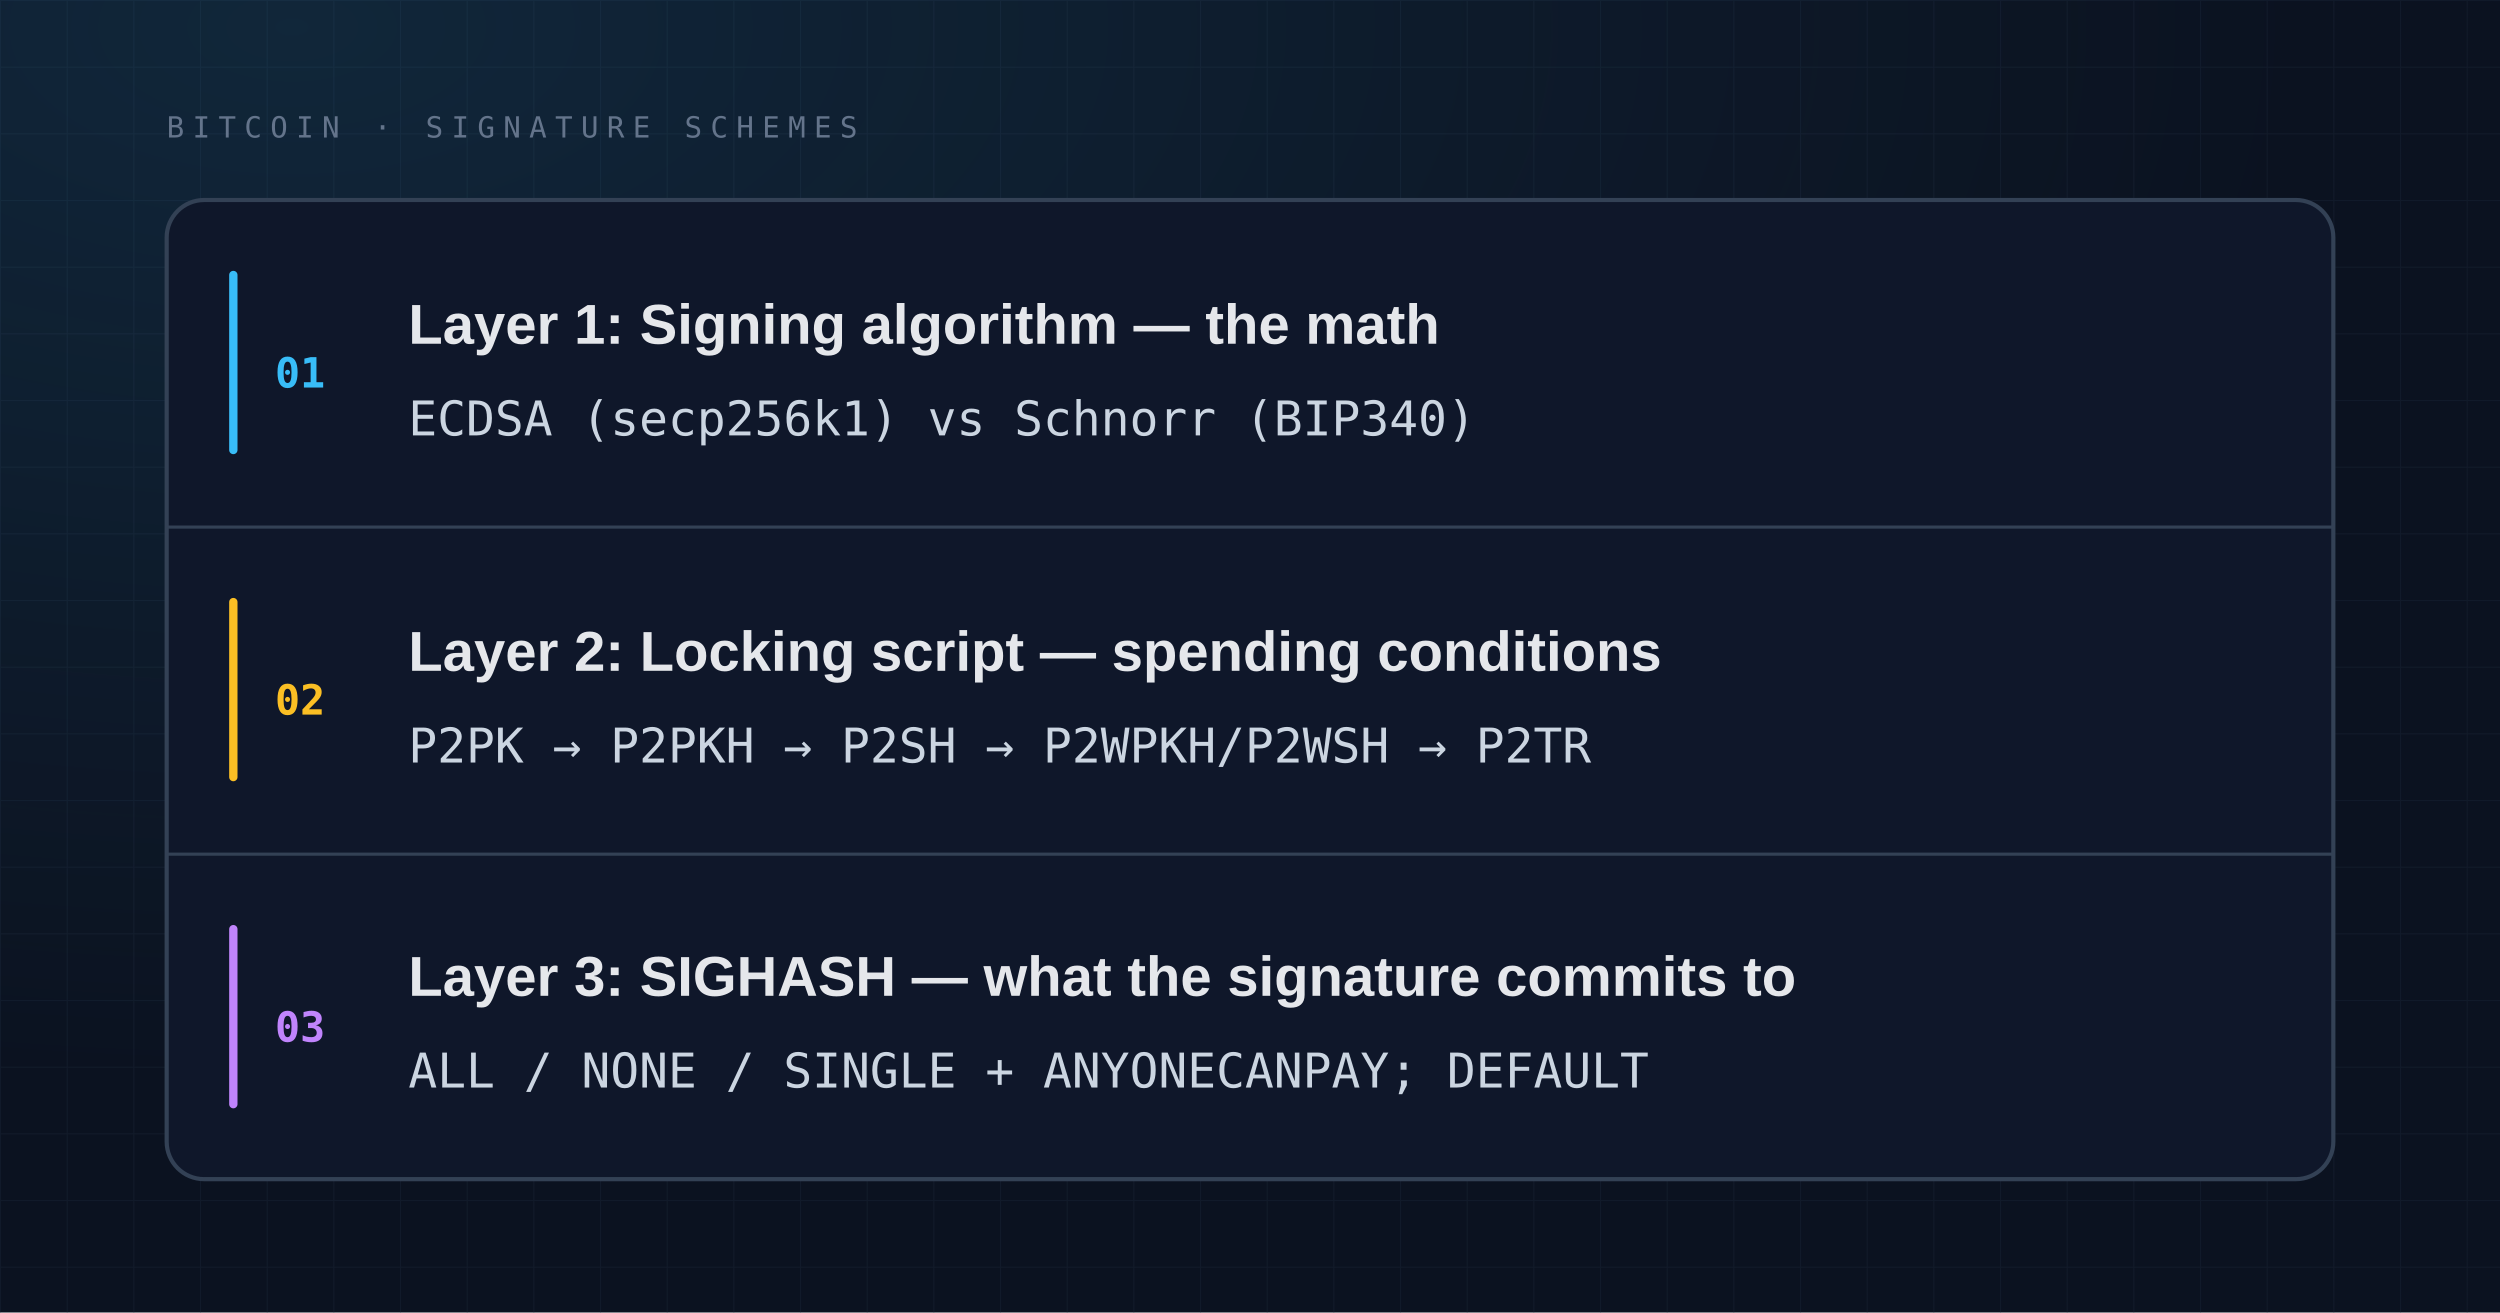
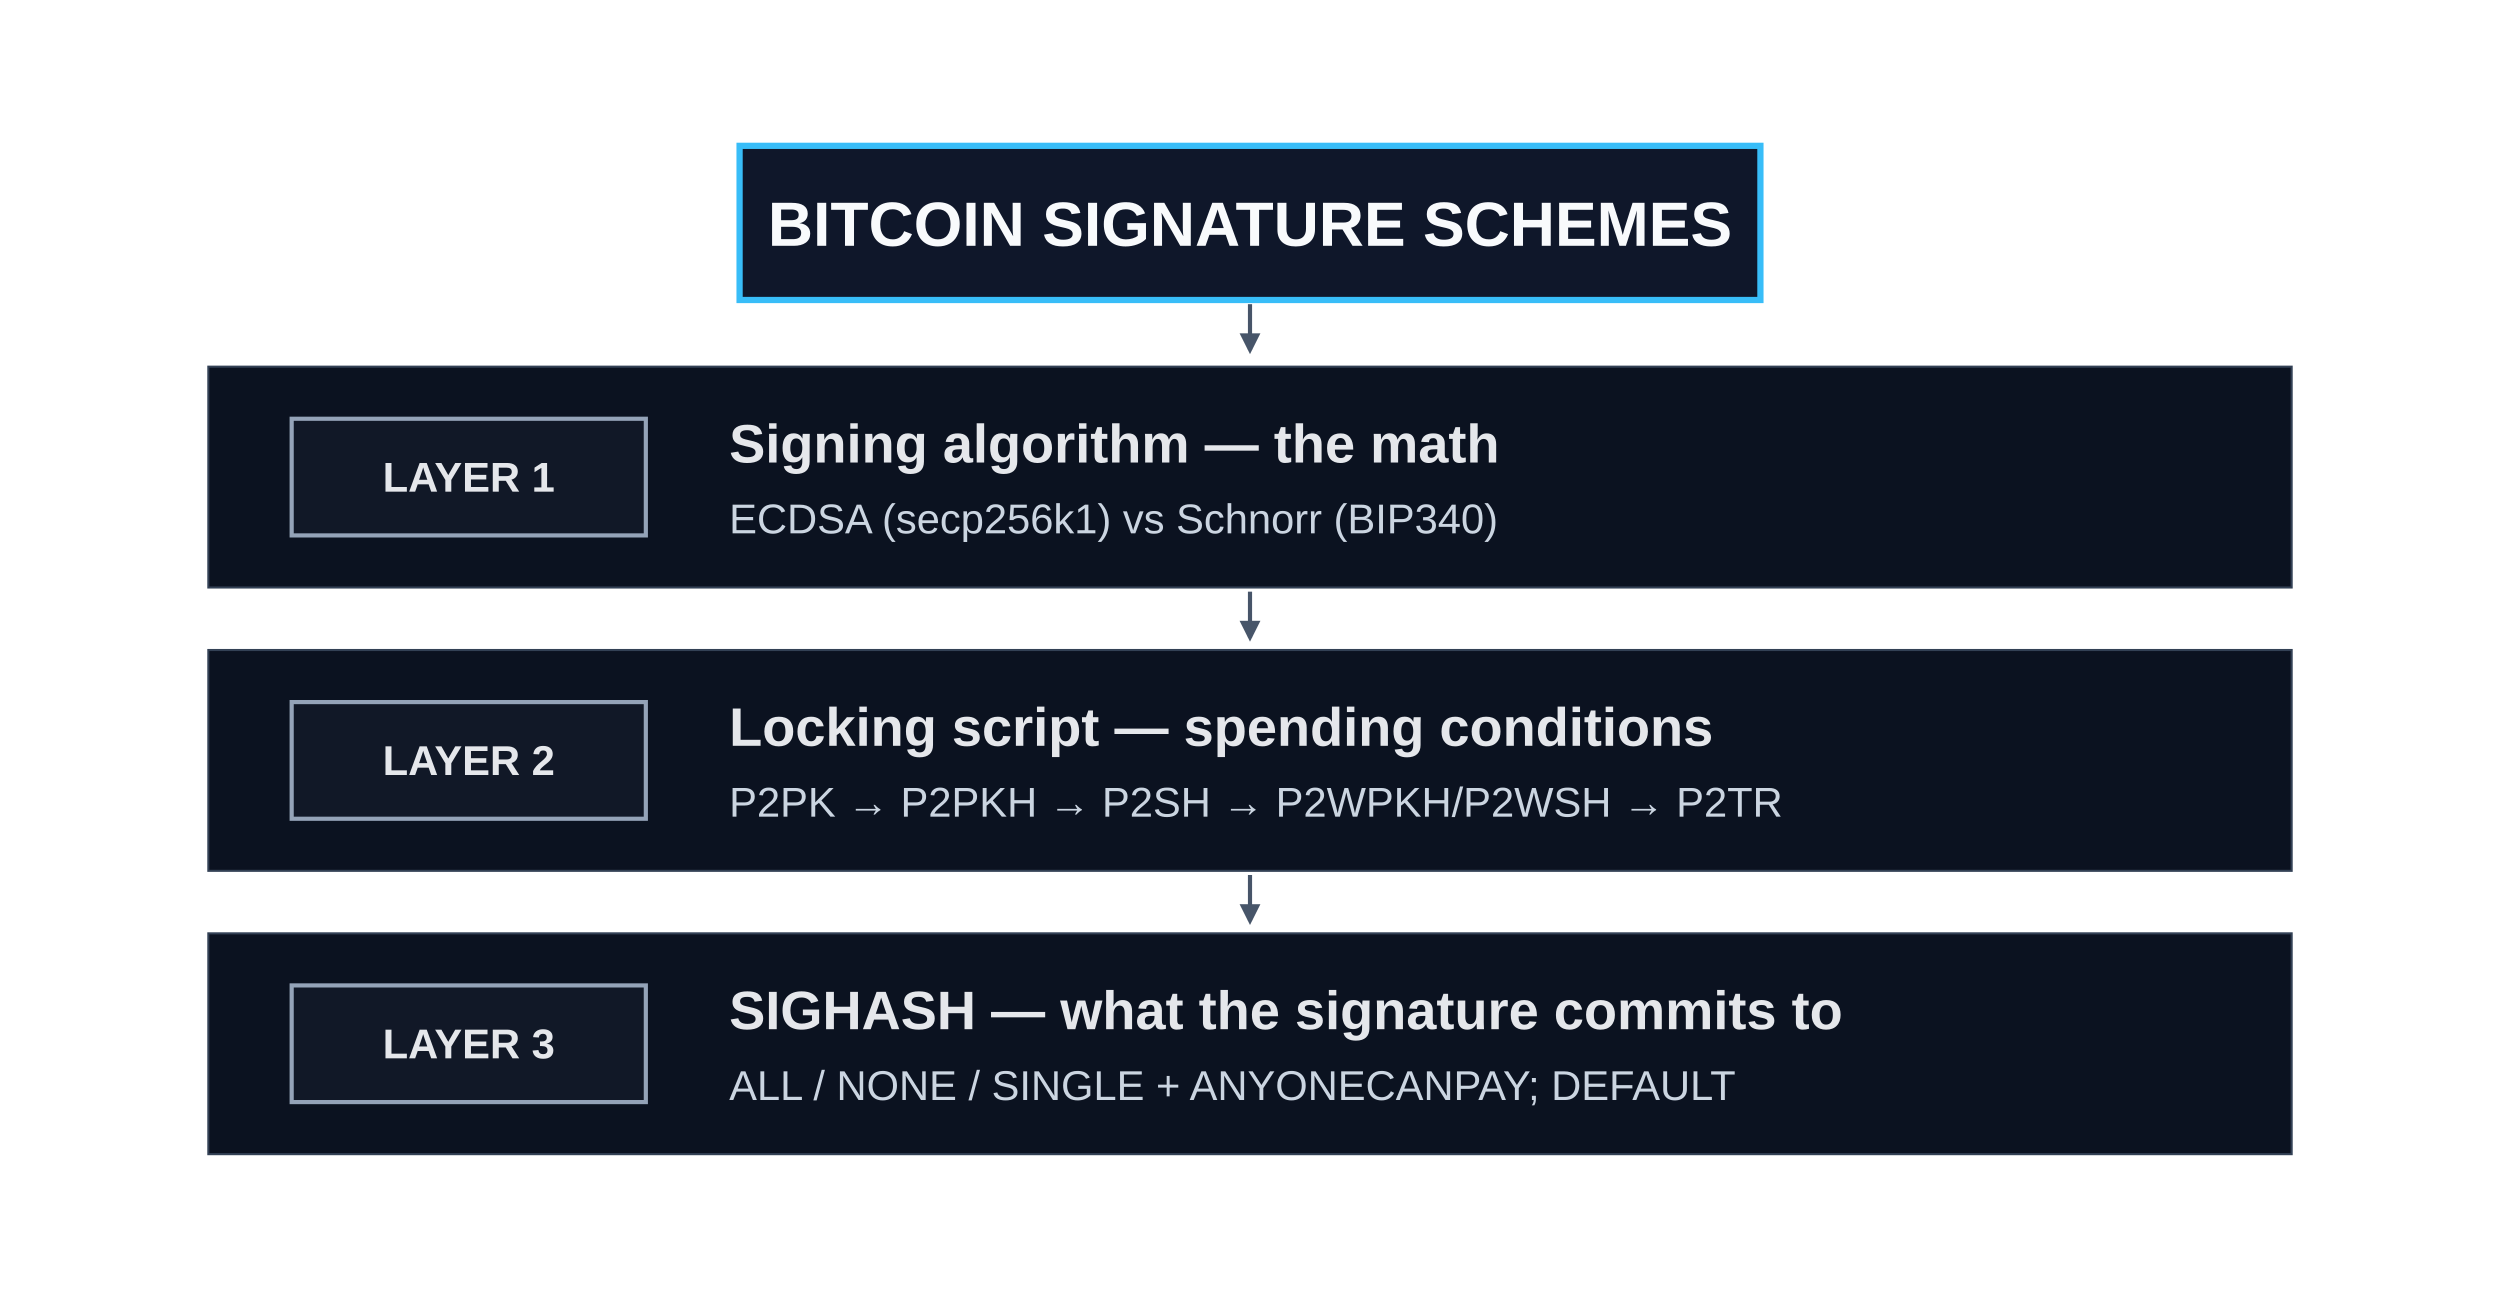
- <svg xmlns="http://www.w3.org/2000/svg" width="1200" height="630" viewBox="0 0 1200 630" role="img" aria-label="Bitcoin signature schemes in three layers: signing algorithm, locking script, and SIGHASH">
+ <svg xmlns="http://www.w3.org/2000/svg" width="1200" height="630" viewBox="0 0 1200 630" role="img" aria-label="Bitcoin signatures in three stacked layers: signing algorithm, locking script, and SIGHASH">
  <defs>
-     <radialGradient id="glow" cx="0.12" cy="0.02" r="0.8">
-       <stop offset="0" stop-color="#38bdf8" stop-opacity="0.12" />
-       <stop offset="1" stop-color="#38bdf8" stop-opacity="0" />
-     </radialGradient>
-     <pattern id="grid" width="32" height="32" patternUnits="userSpaceOnUse">
-       <path d="M32 0H0V32" fill="none" stroke="#1e293b" stroke-width="1" />
-     </pattern>
+     <marker id="arrow" markerWidth="10" markerHeight="10" refX="8" refY="5" orient="auto" markerUnits="userSpaceOnUse">
+       <path d="M0,0 L10,5 L0,10 z" fill="#475569" />
+     </marker>
  </defs>
-   <rect width="1200" height="630" fill="#0b1220" />
-   <rect width="1200" height="630" fill="url(#grid)" opacity="0.35" />
-   <rect width="1200" height="630" fill="url(#glow)" />
-   <text x="80" y="66" font-family="Consolas, 'Cascadia Mono', monospace" font-size="14" letter-spacing="4" fill="#64748b">BITCOIN · SIGNATURE SCHEMES</text>
-   <rect x="80" y="96" width="1040" height="470" rx="18" fill="#0f172a" stroke="#334155" stroke-width="2" />
-   <rect x="110" y="130" width="4" height="88" rx="2" fill="#38bdf8" />
-   <text x="132" y="186" font-family="Consolas, 'Cascadia Mono', monospace" font-size="20" font-weight="700" fill="#38bdf8">01</text>
-   <text x="196" y="165" font-family="'Segoe UI', Arial, sans-serif" font-size="27" font-weight="700" fill="#e5e7eb">Layer 1: Signing algorithm — the math</text>
-   <text x="196" y="209" font-family="Consolas, 'Cascadia Mono', monospace" font-size="23" fill="#cbd5e1">ECDSA (secp256k1)  vs  Schnorr (BIP340)</text>
-   <line x1="80" y1="253" x2="1120" y2="253" stroke="#334155" stroke-width="1.5" />
-   <rect x="110" y="287" width="4" height="88" rx="2" fill="#fbbf24" />
-   <text x="132" y="343" font-family="Consolas, 'Cascadia Mono', monospace" font-size="20" font-weight="700" fill="#fbbf24">02</text>
-   <text x="196" y="322" font-family="'Segoe UI', Arial, sans-serif" font-size="27" font-weight="700" fill="#e5e7eb">Layer 2: Locking script — spending conditions</text>
-   <text x="196" y="366" font-family="Consolas, 'Cascadia Mono', monospace" font-size="23" fill="#cbd5e1">P2PK → P2PKH → P2SH → P2WPKH/P2WSH → P2TR</text>
-   <line x1="80" y1="410" x2="1120" y2="410" stroke="#334155" stroke-width="1.5" />
-   <rect x="110" y="444" width="4" height="88" rx="2" fill="#c084fc" />
-   <text x="132" y="500" font-family="Consolas, 'Cascadia Mono', monospace" font-size="20" font-weight="700" fill="#c084fc">03</text>
-   <text x="196" y="478" font-family="'Segoe UI', Arial, sans-serif" font-size="27" font-weight="700" fill="#e5e7eb">Layer 3: SIGHASH — what the signature commits to</text>
-   <text x="196" y="522" font-family="Consolas, 'Cascadia Mono', monospace" font-size="23" fill="#cbd5e1">ALL / NONE / SINGLE + ANYONECANPAY; DEFAULT</text>
+   <g font-family="'Trebuchet MS', Verdana, Arial, sans-serif">
+     <rect x="355" y="70" width="490" height="74" fill="#0f172a" stroke="#38bdf8" stroke-width="3" />
+     <text x="600" y="118" text-anchor="middle" font-size="30" font-weight="bold" fill="#f8fafc">BITCOIN SIGNATURE SCHEMES</text>
+     <line x1="600" y1="146" x2="600" y2="168" stroke="#475569" stroke-width="2" marker-end="url(#arrow)" />
+     <line x1="600" y1="284" x2="600" y2="306" stroke="#475569" stroke-width="2" marker-end="url(#arrow)" />
+     <line x1="600" y1="420" x2="600" y2="442" stroke="#475569" stroke-width="2" marker-end="url(#arrow)" />
+     <rect x="100" y="176" width="1000" height="106" fill="#0b1220" stroke="#334155" stroke-width="1" />
+     <rect x="140" y="201" width="170" height="56" fill="#111827" stroke="#94a3b8" stroke-width="2" />
+     <text x="225" y="236" text-anchor="middle" font-size="20" font-weight="bold" fill="#e5e7eb">LAYER 1</text>
+     <text x="350" y="222" font-size="26" font-weight="bold" fill="#e5e7eb">Signing algorithm — the math</text>
+     <text x="350" y="256" font-size="20" fill="#cbd5e1">ECDSA (secp256k1)  vs  Schnorr (BIP340)</text>
+     <rect x="100" y="312" width="1000" height="106" fill="#0b1220" stroke="#334155" stroke-width="1" />
+     <rect x="140" y="337" width="170" height="56" fill="#111827" stroke="#94a3b8" stroke-width="2" />
+     <text x="225" y="372" text-anchor="middle" font-size="20" font-weight="bold" fill="#e5e7eb">LAYER 2</text>
+     <text x="350" y="358" font-size="26" font-weight="bold" fill="#e5e7eb">Locking script — spending conditions</text>
+     <text x="350" y="392" font-size="20" fill="#cbd5e1">P2PK → P2PKH → P2SH → P2WPKH/P2WSH → P2TR</text>
+     <rect x="100" y="448" width="1000" height="106" fill="#0b1220" stroke="#334155" stroke-width="1" />
+     <rect x="140" y="473" width="170" height="56" fill="#111827" stroke="#94a3b8" stroke-width="2" />
+     <text x="225" y="508" text-anchor="middle" font-size="20" font-weight="bold" fill="#e5e7eb">LAYER 3</text>
+     <text x="350" y="494" font-size="26" font-weight="bold" fill="#e5e7eb">SIGHASH — what the signature commits to</text>
+     <text x="350" y="528" font-size="20" fill="#cbd5e1">ALL / NONE / SINGLE + ANYONECANPAY; DEFAULT</text>
+   </g>
</svg>
